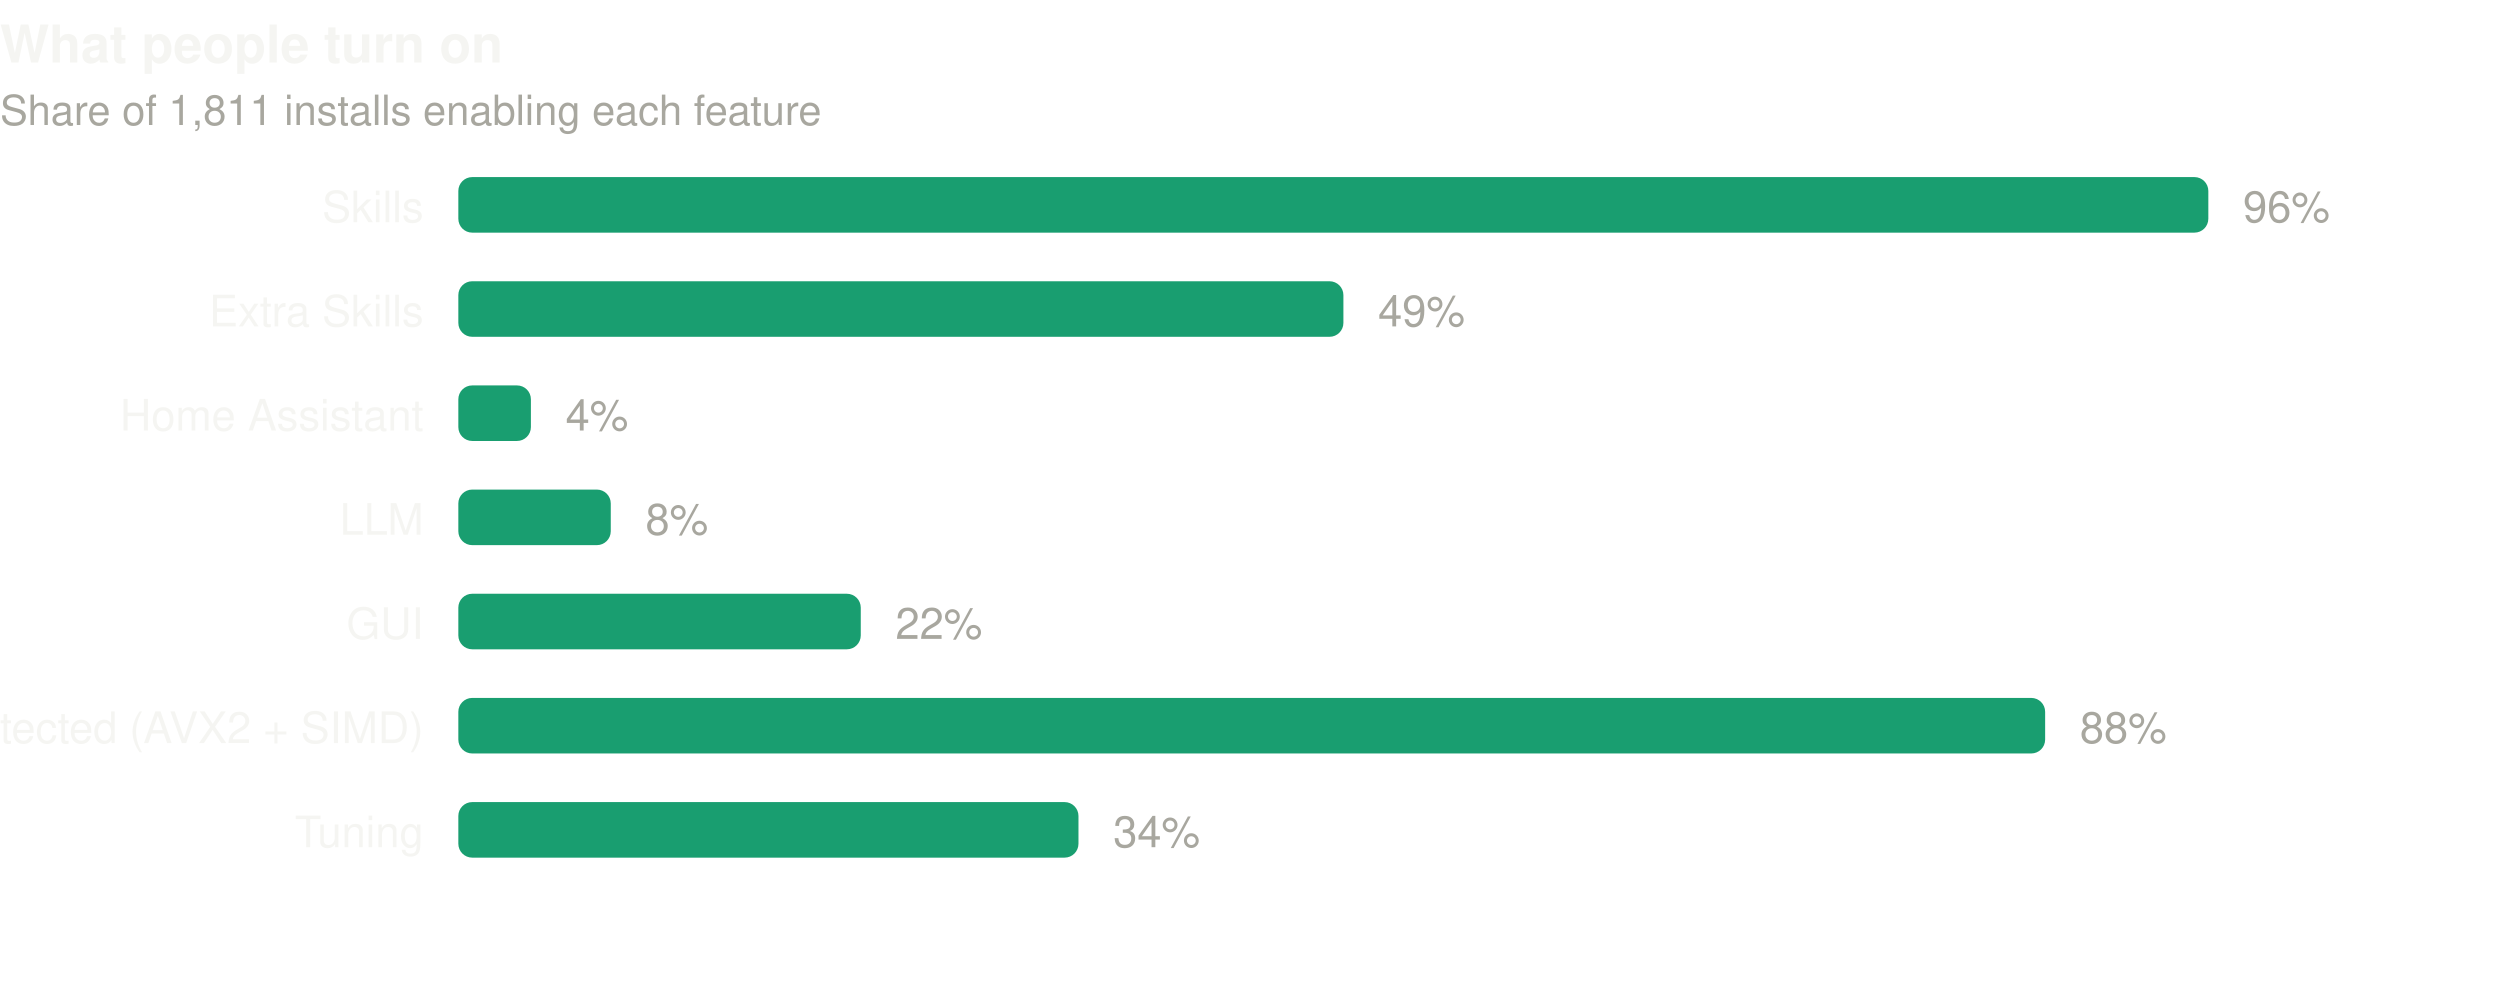
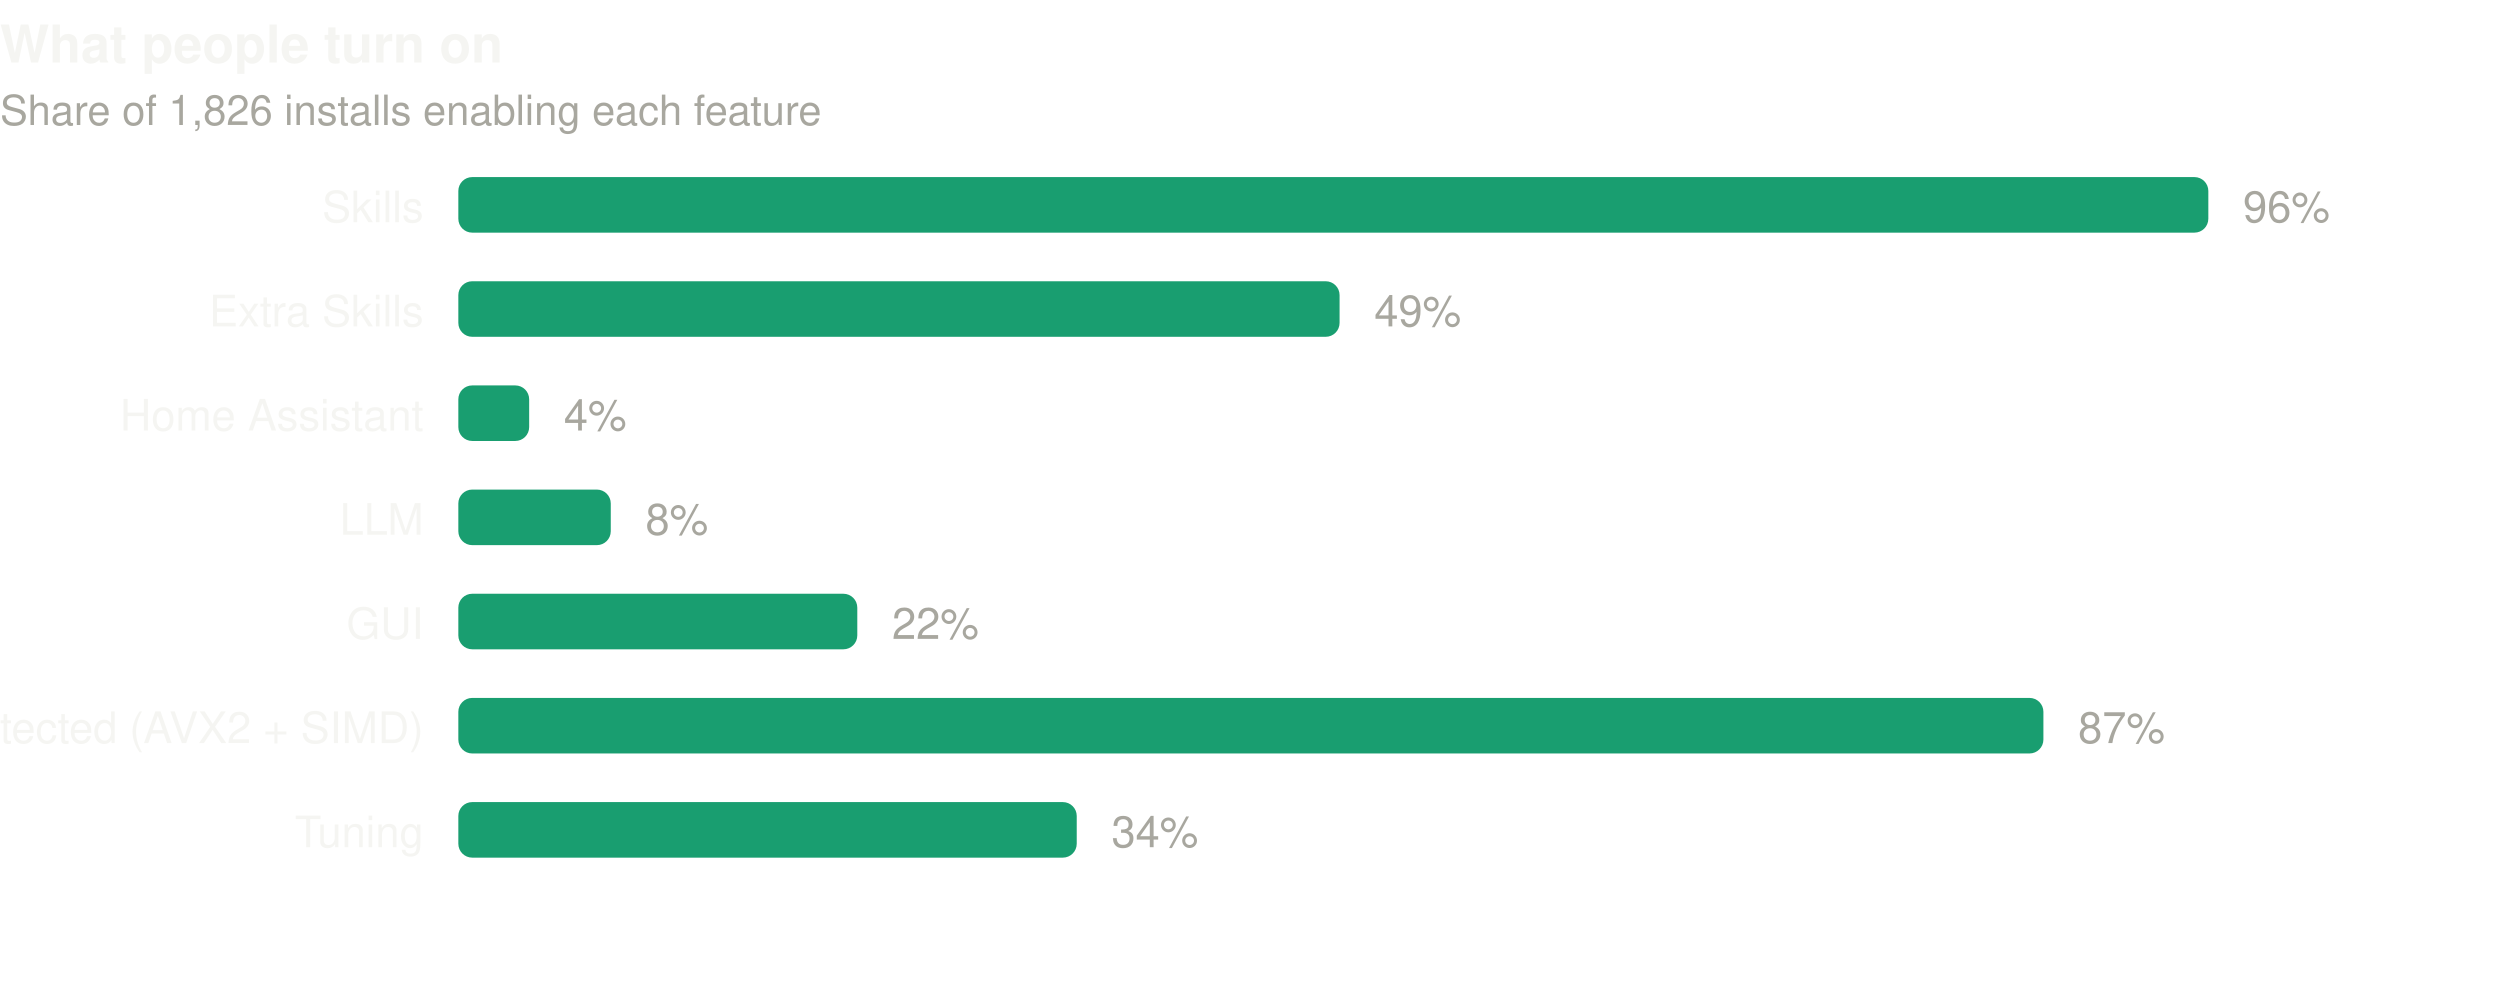
- <svg xmlns="http://www.w3.org/2000/svg" width="720" height="284" viewBox="0 0 720 284" role="img" aria-label="What people turn on. Share of 1,811 installs enabling each feature">
+ <svg xmlns="http://www.w3.org/2000/svg" width="720" height="284" viewBox="0 0 720 284" role="img" aria-label="What people turn on. Share of 1,826 installs enabling each feature">
  <text x="0" y="18" font-family="ui-sans-serif,-apple-system,BlinkMacSystemFont,'Segoe UI',Helvetica,Arial,sans-serif" font-size="15" font-weight="600" fill="#f5f5f2">What people turn on</text>
-   <text x="0" y="36" font-family="ui-sans-serif,-apple-system,BlinkMacSystemFont,'Segoe UI',Helvetica,Arial,sans-serif" font-size="12" fill="#a8a79f">Share of 1,811 installs enabling each feature</text>
+   <text x="0" y="36" font-family="ui-sans-serif,-apple-system,BlinkMacSystemFont,'Segoe UI',Helvetica,Arial,sans-serif" font-size="12" fill="#a8a79f">Share of 1,826 installs enabling each feature</text>
  <text x="122" y="64.0" text-anchor="end" font-family="ui-sans-serif,-apple-system,BlinkMacSystemFont,'Segoe UI',Helvetica,Arial,sans-serif" font-size="12.5" fill="#f5f5f2">Skills</text>
  <rect x="132" y="51.0" width="504.0" height="16" rx="4" fill="#199e70" />
  <text x="646.0" y="64.0" font-family="ui-sans-serif,-apple-system,BlinkMacSystemFont,'Segoe UI',Helvetica,Arial,sans-serif" font-size="12.5" fill="#a8a79f">96%</text>
  <text x="122" y="94.0" text-anchor="end" font-family="ui-sans-serif,-apple-system,BlinkMacSystemFont,'Segoe UI',Helvetica,Arial,sans-serif" font-size="12.5" fill="#f5f5f2">Extra Skills</text>
-   <rect x="132" y="81.0" width="254.9" height="16" rx="4" fill="#199e70" />
-   <text x="396.9" y="94.0" font-family="ui-sans-serif,-apple-system,BlinkMacSystemFont,'Segoe UI',Helvetica,Arial,sans-serif" font-size="12.5" fill="#a8a79f">49%</text>
+   <rect x="132" y="81.0" width="253.8" height="16" rx="4" fill="#199e70" />
+   <text x="395.8" y="94.0" font-family="ui-sans-serif,-apple-system,BlinkMacSystemFont,'Segoe UI',Helvetica,Arial,sans-serif" font-size="12.5" fill="#a8a79f">49%</text>
  <text x="122" y="124.0" text-anchor="end" font-family="ui-sans-serif,-apple-system,BlinkMacSystemFont,'Segoe UI',Helvetica,Arial,sans-serif" font-size="12.5" fill="#f5f5f2">Home Assistant</text>
-   <rect x="132" y="111.0" width="20.9" height="16" rx="4" fill="#199e70" />
-   <text x="162.9" y="124.0" font-family="ui-sans-serif,-apple-system,BlinkMacSystemFont,'Segoe UI',Helvetica,Arial,sans-serif" font-size="12.5" fill="#a8a79f">4%</text>
+   <rect x="132" y="111.0" width="20.4" height="16" rx="4" fill="#199e70" />
+   <text x="162.4" y="124.0" font-family="ui-sans-serif,-apple-system,BlinkMacSystemFont,'Segoe UI',Helvetica,Arial,sans-serif" font-size="12.5" fill="#a8a79f">4%</text>
  <text x="122" y="154.0" text-anchor="end" font-family="ui-sans-serif,-apple-system,BlinkMacSystemFont,'Segoe UI',Helvetica,Arial,sans-serif" font-size="12.5" fill="#f5f5f2">LLM</text>
  <rect x="132" y="141.0" width="43.9" height="16" rx="4" fill="#199e70" />
  <text x="185.9" y="154.0" font-family="ui-sans-serif,-apple-system,BlinkMacSystemFont,'Segoe UI',Helvetica,Arial,sans-serif" font-size="12.5" fill="#a8a79f">8%</text>
  <text x="122" y="184.0" text-anchor="end" font-family="ui-sans-serif,-apple-system,BlinkMacSystemFont,'Segoe UI',Helvetica,Arial,sans-serif" font-size="12.5" fill="#f5f5f2">GUI</text>
-   <rect x="132" y="171.0" width="115.9" height="16" rx="4" fill="#199e70" />
-   <text x="257.9" y="184.0" font-family="ui-sans-serif,-apple-system,BlinkMacSystemFont,'Segoe UI',Helvetica,Arial,sans-serif" font-size="12.5" fill="#a8a79f">22%</text>
+   <rect x="132" y="171.0" width="114.9" height="16" rx="4" fill="#199e70" />
+   <text x="256.9" y="184.0" font-family="ui-sans-serif,-apple-system,BlinkMacSystemFont,'Segoe UI',Helvetica,Arial,sans-serif" font-size="12.5" fill="#a8a79f">22%</text>
  <text x="122" y="214.0" text-anchor="end" font-family="ui-sans-serif,-apple-system,BlinkMacSystemFont,'Segoe UI',Helvetica,Arial,sans-serif" font-size="12.5" fill="#f5f5f2">CPU capability detected (AVX2 + SIMD)</text>
-   <rect x="132" y="201.0" width="457.0" height="16" rx="4" fill="#199e70" />
-   <text x="599.0" y="214.0" font-family="ui-sans-serif,-apple-system,BlinkMacSystemFont,'Segoe UI',Helvetica,Arial,sans-serif" font-size="12.5" fill="#a8a79f">88%</text>
+   <rect x="132" y="201.0" width="456.5" height="16" rx="4" fill="#199e70" />
+   <text x="598.5" y="214.0" font-family="ui-sans-serif,-apple-system,BlinkMacSystemFont,'Segoe UI',Helvetica,Arial,sans-serif" font-size="12.5" fill="#a8a79f">87%</text>
  <text x="122" y="244.0" text-anchor="end" font-family="ui-sans-serif,-apple-system,BlinkMacSystemFont,'Segoe UI',Helvetica,Arial,sans-serif" font-size="12.5" fill="#f5f5f2">Tuning</text>
-   <rect x="132" y="231.0" width="178.6" height="16" rx="4" fill="#199e70" />
-   <text x="320.6" y="244.0" font-family="ui-sans-serif,-apple-system,BlinkMacSystemFont,'Segoe UI',Helvetica,Arial,sans-serif" font-size="12.5" fill="#a8a79f">34%</text>
+   <rect x="132" y="231.0" width="178.1" height="16" rx="4" fill="#199e70" />
+   <text x="320.1" y="244.0" font-family="ui-sans-serif,-apple-system,BlinkMacSystemFont,'Segoe UI',Helvetica,Arial,sans-serif" font-size="12.5" fill="#a8a79f">34%</text>
</svg>
